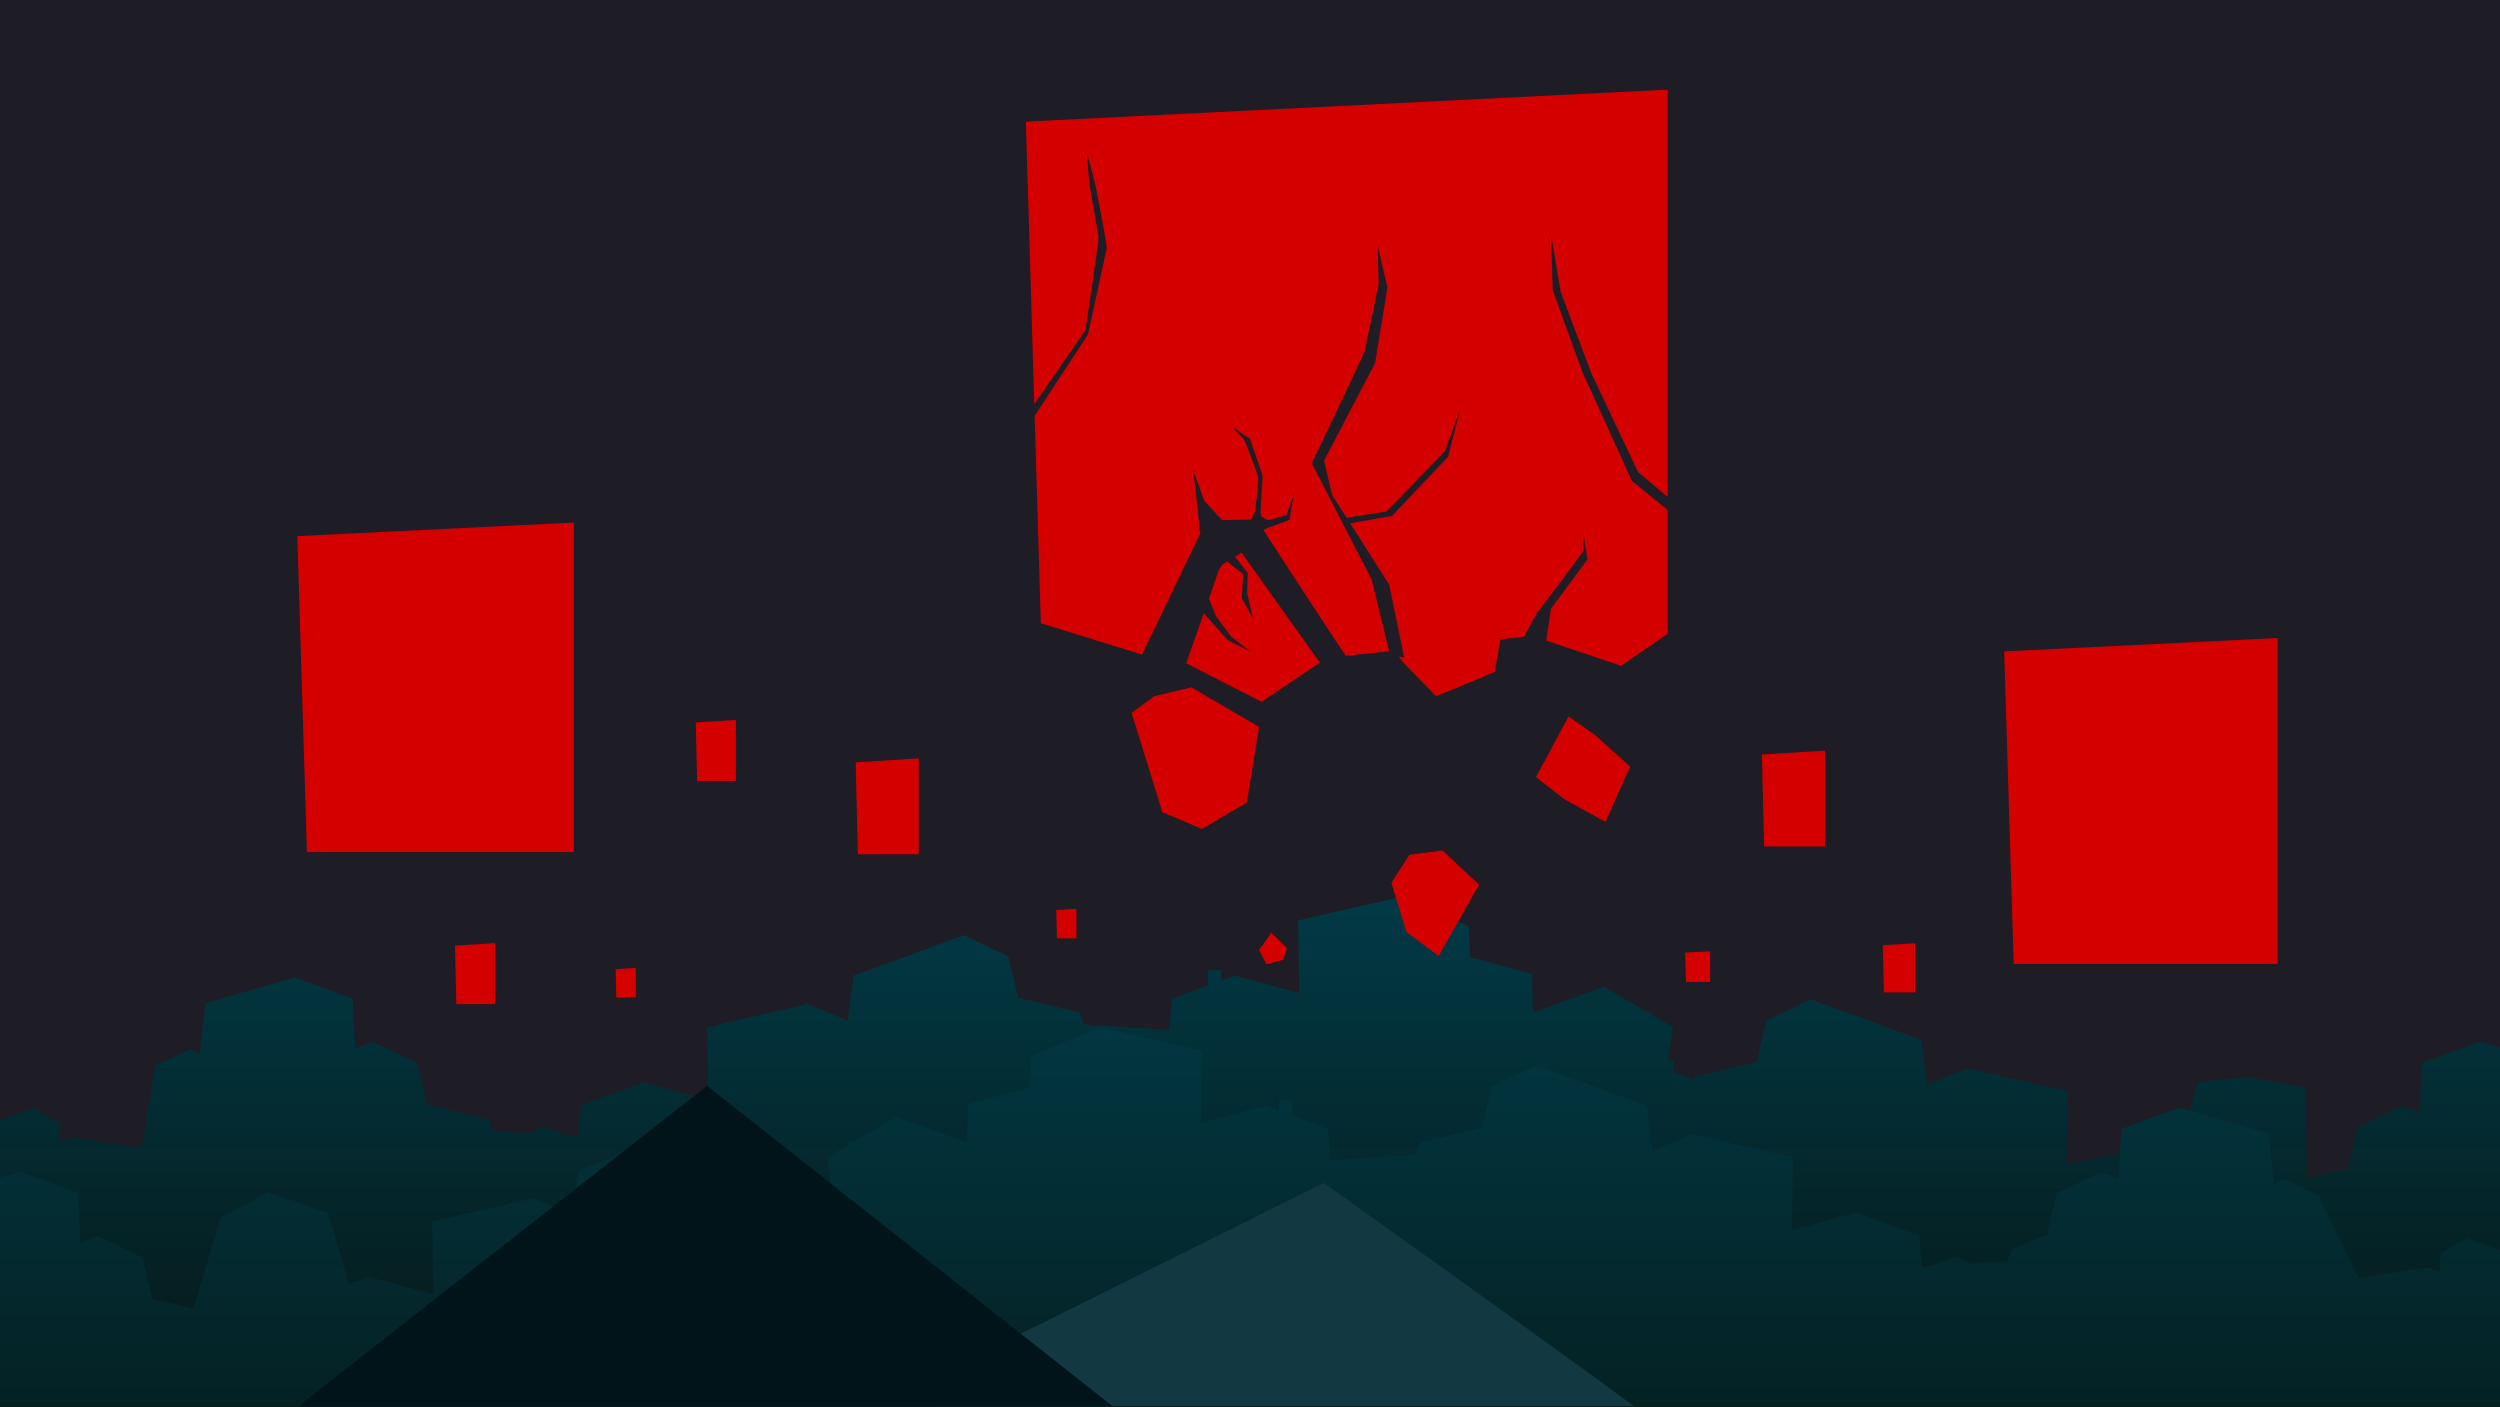
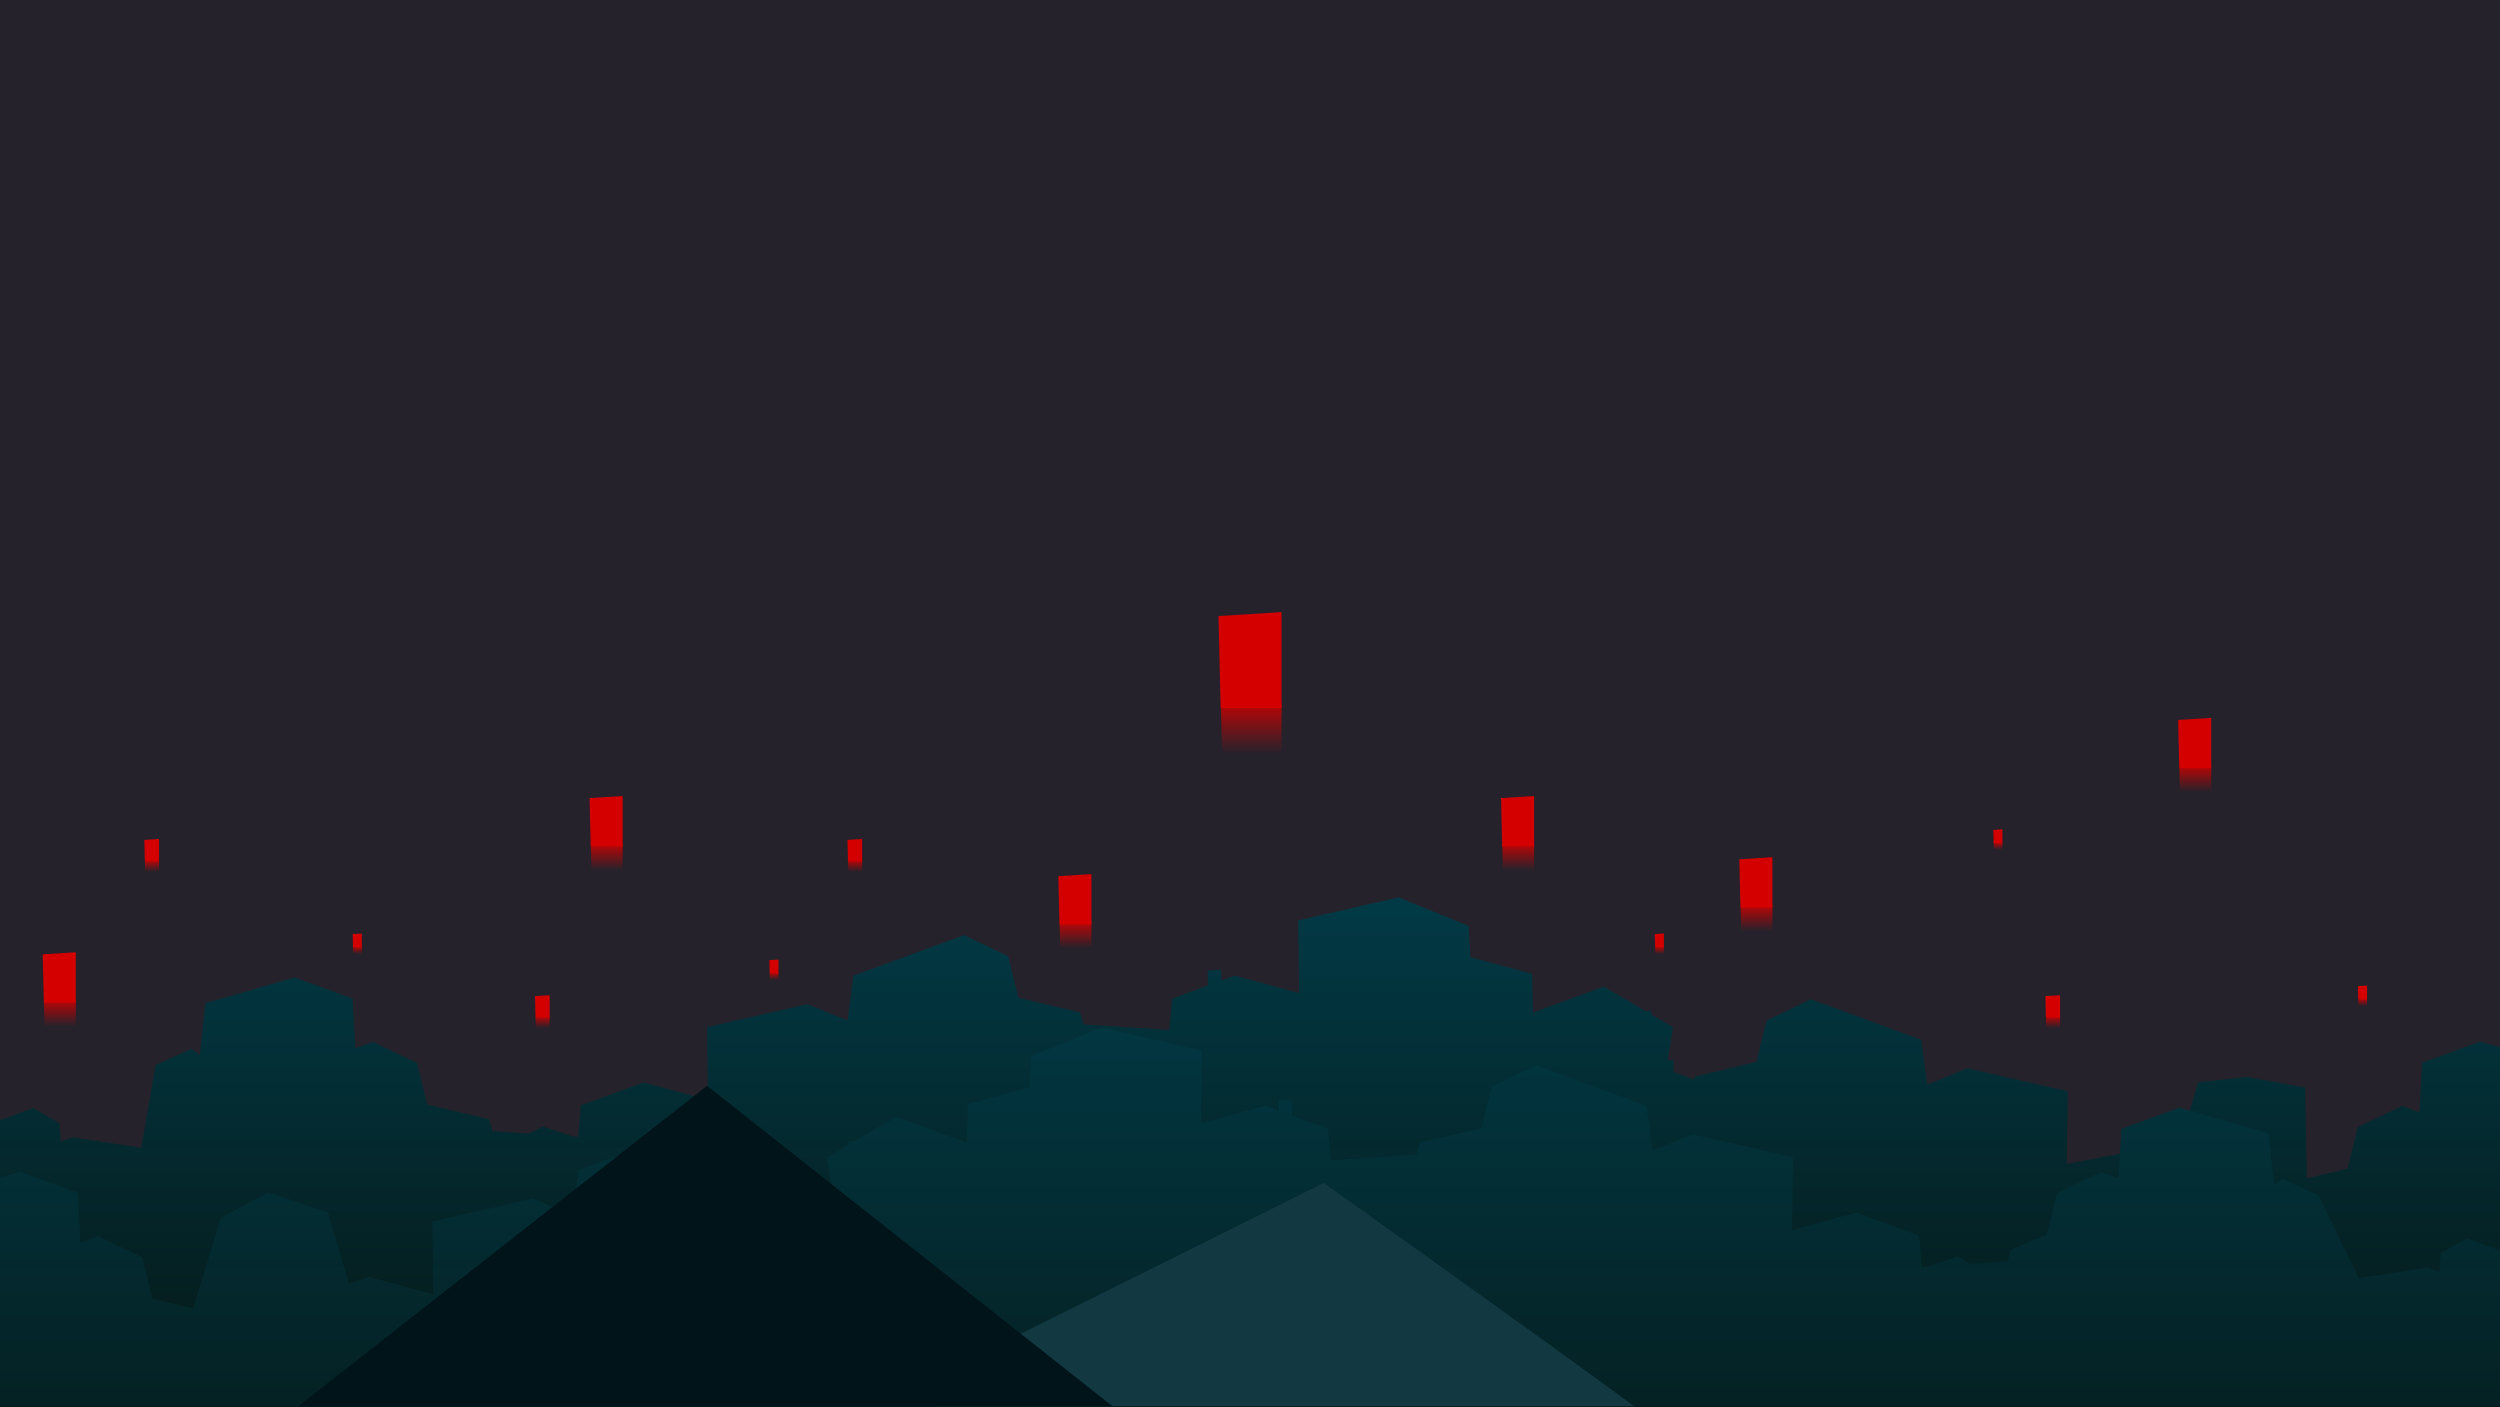
<svg xmlns="http://www.w3.org/2000/svg" xmlns:xlink="http://www.w3.org/1999/xlink" width="1920" height="1080" viewBox="0 0 508 285.75" version="1.1" id="svg8">
  <defs id="defs2">
+     <linearGradient id="linearGradient927">
+       <stop style="stop-color:#d40000;stop-opacity:1;" offset="0" id="stop923" />
+       <stop style="stop-color:#d40000;stop-opacity:0;" offset="1" id="stop925" />
+     </linearGradient>
    <linearGradient id="linearGradient1134">
      <stop style="stop-color:#004455;stop-opacity:1" offset="0" id="stop1130" />
      <stop style="stop-color:#061613;stop-opacity:1" offset="1" id="stop1132" />
    </linearGradient>
    <linearGradient id="linearGradient1373">
      <stop id="stop1369" offset="0" style="stop-color:#004455;stop-opacity:1" />
      <stop id="stop1371" offset="1" style="stop-color:#061613;stop-opacity:1" />
    </linearGradient>
    <linearGradient xlink:href="#linearGradient1373" id="linearGradient1215" x1="253.898" y1="156.699" x2="253.898" y2="297.987" gradientUnits="userSpaceOnUse" gradientTransform="translate(0,5.291663)" />
    <linearGradient xlink:href="#linearGradient1134" id="linearGradient1380" gradientUnits="userSpaceOnUse" gradientTransform="matrix(-1,0,0,1,508,-3.8417974e-6)" x1="253.898" y1="168.606" x2="253.898" y2="339.791" />
+     <linearGradient xlink:href="#linearGradient927" id="linearGradient929" x1="224.94" y1="83.681" x2="224.94" y2="95.587" gradientUnits="userSpaceOnUse" gradientTransform="matrix(0.9612804,0,0,1,8.939341,0)" />
  </defs>
  <g id="layer1" transform="translate(0,-11.24997)" style="display:inline">
-     <rect style="opacity:1;fill:#1e1c24;fill-opacity:1;stroke:none;stroke-width:0.265;stroke-miterlimit:4;stroke-dasharray:none;stroke-opacity:1" id="rect1111" width="508" height="285.75" x="-7.1054274e-15" y="11.25" />
+     <rect style="opacity:1;fill:#25222b;fill-opacity:1;stroke:none;stroke-width:0.265;stroke-miterlimit:4;stroke-dasharray:none;stroke-opacity:1" id="rect1111" width="508" height="285.75" x="-7.1054274e-15" y="11.25" />
    <g id="g1121" transform="translate(-646.642,85.725)">
      <path id="path934" d="m 151.581,217.967 9.226,-144.849 96.695,-51.426 5.77,-0.189 69.198,4.613 5.153,20.665 78.279,25.635 7.705,157.15 z" style="display:inline;opacity:1;fill:#103735;fill-opacity:1;stroke:none;stroke-width:0.265;stroke-miterlimit:4;stroke-dasharray:none;stroke-opacity:1" />
      <g transform="translate(0,1.5875)" id="g1114">
        <path style="opacity:1;fill:#0e302e;fill-opacity:1;stroke:none;stroke-width:0.265;stroke-miterlimit:4;stroke-dasharray:none;stroke-opacity:1" d="M 163.777,75.015 256.117,24.876 V 191.167 l -98.954,14.817 z" id="path1062" />
        <path style="opacity:1;fill:#103735;fill-opacity:1;stroke:none;stroke-width:1;stroke-miterlimit:4;stroke-dasharray:none;stroke-opacity:1" d="m 957.844,57.016 -10.979,5.959 -5.217,620.971 9.195,-1.377 z m -20.123,10.926 -10.947,5.943 -5.15,613.059 9.188,-1.375 z m -20.121,10.926 -10.918,5.928 -5.084,605.148 9.18,-1.375 z m -20.123,10.926 -10.887,5.91 -5.018,597.238 9.172,-1.373 z m -20.123,10.926 -10.854,5.895 -4.953,589.326 9.162,-1.371 z m -20.51,11.137 -10.834,5.883 -8.148,581.748 9.145,-1.369 z m -20.184,10.959 -10.805,5.867 -8.035,573.805 9.135,-1.367 z m -20.184,10.959 -10.773,5.852 -7.926,565.863 9.127,-1.367 z m -20.184,10.961 -10.744,5.832 -7.812,557.922 9.117,-1.365 z m -20.504,11.131 -10.717,5.82 -9.244,550.084 9.104,-1.363 z m -20.215,10.977 -10.686,5.803 -9.111,542.127 9.096,-1.361 z m -20.215,10.977 -10.654,5.787 -8.979,534.168 9.088,-1.361 z m -20.215,10.977 -10.625,5.77 -8.844,526.211 9.08,-1.359 z m -21.551,11.701 -10.609,5.762 -13.068,518.375 9.055,-1.355 z m -20.309,11.027 -10.578,5.744 -12.865,510.371 9.045,-1.354 z m -20.307,11.027 -10.549,5.727 -12.664,502.367 9.037,-1.354 z m -20.309,11.027 -10.518,5.711 -12.463,494.361 9.029,-1.352 z" transform="matrix(0.2645833,0,0,0.2645833,0,11.24997)" id="path1064" />
      </g>
      <path id="path937" transform="matrix(0.2645833,0,0,0.2645833,0,11.24997)" d="m 616.143,242.061 -26.416,2.732 v 8.199 l 13.166,10.934 -13.166,1.361 v 8.199 l 11.887,9.871 -13.887,1.436 v 8.199 l 13.166,10.934 -13.166,1.361 v 8.199 l 11.887,9.871 -13.887,1.436 v 8.199 l 13.166,10.934 -13.166,1.361 v 8.199 l 11.887,9.871 -13.887,1.436 v 8.199 l 13.166,10.934 -13.166,1.361 v 8.199 l 11.887,9.871 -13.887,1.436 v 8.199 l 13.166,10.934 -13.166,1.361 v 8.199 l 11.887,9.871 -13.887,1.436 v 8.199 l 13.166,10.934 -13.166,1.361 v 8.199 l 11.887,9.871 -13.887,1.436 v 8.199 l 13.166,10.934 -13.166,1.361 v 8.199 l 11.887,9.871 -13.887,1.436 v 8.199 l 13.166,10.934 -13.166,1.361 v 8.199 l 12.107,10.055 -12.107,1.252 v 8.199 l 13.166,10.934 -13.166,1.361 v 8.199 l 11.887,9.871 -13.887,1.436 v 8.199 l 13.166,10.934 -13.166,1.361 v 8.199 l 11.887,9.871 -13.887,1.438 v 8.197 l 13.166,10.934 -13.166,1.361 v 8.199 l 11.887,9.871 -13.887,1.438 v 8.197 l 13.166,10.934 -13.166,1.363 v 8.197 l 26.871,22.314 -0.285,-20.73 0.285,0.236 -0.295,-21.412 2.295,1.906 -0.283,-20.729 0.283,0.234 -0.293,-21.41 2.293,1.904 -0.283,-20.729 0.283,0.234 -0.293,-21.41 2.293,1.904 -0.283,-20.729 0.283,0.234 -0.27,-19.73 0.27,0.225 -0.283,-20.729 0.283,0.234 -0.293,-21.41 2.293,1.904 -0.283,-20.729 0.283,0.234 -0.293,-21.41 2.293,1.904 -0.283,-20.729 0.283,0.234 -0.293,-21.41 2.293,1.904 -0.283,-20.729 0.283,0.234 -0.293,-21.41 2.293,1.904 -0.283,-20.729 0.283,0.234 -0.293,-21.41 2.293,1.904 -0.283,-20.729 0.283,0.234 -0.293,-21.41 2.293,1.904 -0.283,-20.729 0.283,0.234 -0.293,-21.41 2.293,1.904 -0.283,-20.729 0.283,0.234 z" style="opacity:1;fill:#103735;fill-opacity:1;stroke:none;stroke-width:0.644;stroke-miterlimit:4;stroke-dasharray:none;stroke-opacity:1" />
    </g>
    <path style="opacity:1;fill:url(#linearGradient1215);fill-opacity:1;stroke:none;stroke-width:0.265;stroke-miterlimit:4;stroke-dasharray:none;stroke-opacity:1" d="m 284.188,193.593 -20.393,4.677 0.187,14.78 -13.096,-3.555 -2.729,1.004 v -2.207 l -2.76,0.173 0.072,3.022 -7.306,2.686 -0.561,6.361 -17.399,-1.122 -0.749,-2.432 -12.535,-2.993 -2.058,-8.419 -8.98,-4.303 -22.45,8.232 -1.215,9.117 -8.149,-3.324 -20.393,4.677 0.187,14.78 -13.096,-3.555 -12.722,4.677 -0.561,6.361 -1.14,-0.073 -6.046,-2.018 -2.721,1.452 -7.493,-0.483 -0.749,-2.432 -12.535,-2.993 -2.058,-8.419 -8.98,-4.303 -3.574,1.311 -0.531,-10.097 -11.787,-4.303 -18.147,5.238 -1.106,10.534 -1.721,-1.271 -7.276,3.307 -2.91,16.801 -13.891,-2.117 c 0,0 -1.839,0.599 -2.512,0.818 L 12.039,239.453 6.747,236.41 0,238.881 v 18.294 45.116 H 55.827 508 v -78.222 l -4.041,-1.166 -11.787,4.303 -0.531,10.097 -3.574,-1.311 -8.98,4.303 -2.058,8.419 -8.281,1.978 -0.35,-18.478 -11.819,-2.117 -9.923,1.068 -4.289,14.535 -4.013,-1.475 -18.388,3.555 0.187,-14.78 -20.393,-4.677 -8.149,3.324 -1.215,-9.117 -22.45,-8.232 -8.98,4.303 -2.058,8.419 -12.535,2.993 -0.186,0.605 -4.109,-1.575 0.055,-2.306 -1.227,-0.076 1.035,-6.688 -4.362,-2.559 0.016,-0.662 -1.282,-0.08 -8.404,-4.93 -14.406,5.238 -0.187,-7.857 -12.535,-3.368 -0.374,-6.361 z" id="path1207" />
    <path id="path1378" d="m 223.812,220.052 20.393,4.677 -0.187,14.78 13.096,-3.555 2.729,1.004 v -2.207 l 2.76,0.173 -0.072,3.022 7.306,2.686 0.561,6.361 17.399,-1.122 0.749,-2.432 12.535,-2.993 2.058,-8.419 8.98,-4.303 22.45,8.232 1.215,9.117 8.149,-3.324 20.393,4.677 -0.187,14.78 13.096,-3.555 12.722,4.677 0.561,6.361 1.14,-0.073 6.046,-2.018 2.721,1.452 7.493,-0.483 0.749,-2.432 7.243,-2.993 2.058,-8.419 8.98,-4.303 3.574,1.311 0.531,-10.097 11.787,-4.303 18.147,5.238 1.106,10.534 1.721,-1.271 7.276,3.307 8.202,16.801 13.891,-2.117 c 0,0 1.839,0.599 2.512,0.818 l 0.266,-3.728 5.292,-3.043 6.747,2.471 v 18.294 13.366 H 452.173 0 V 250.528 l 4.041,-1.166 11.787,4.303 0.531,10.097 3.574,-1.311 8.98,4.303 2.058,8.419 8.281,1.978 5.642,-18.478 9.574,-5.11 12.168,4.061 4.289,14.535 4.013,-1.475 13.096,3.555 -0.187,-14.78 20.393,-4.677 8.149,3.324 1.215,-9.117 22.45,-8.232 8.98,4.303 2.058,8.419 12.535,2.993 0.186,0.605 4.109,-1.575 -0.055,-2.306 1.227,-0.076 -1.035,-6.688 4.362,-2.559 -0.015,-0.662 1.282,-0.08 8.404,-4.93 14.406,5.238 0.187,-7.857 12.535,-3.368 0.374,-6.361 z" style="opacity:1;fill:url(#linearGradient1380);fill-opacity:1;stroke:none;stroke-width:0.265;stroke-miterlimit:4;stroke-dasharray:none;stroke-opacity:1" />
  </g>
  <g id="layer3" style="display:inline">
    <path transform="translate(0,-11.24997)" style="display:inline;opacity:1;fill:#123842;fill-opacity:1;stroke:none;stroke-width:0.201;stroke-miterlimit:4;stroke-dasharray:none;stroke-opacity:1" d="m 268.976,251.625 -66.645,33.181 -12.023,12.194 h 141.747 c -15.341,-11.388 -63.079,-45.375 -63.079,-45.375 z" id="rect919" />
    <path transform="translate(0,-11.24997)" style="display:inline;opacity:1;fill:#00141a;fill-opacity:1;stroke:none;stroke-width:0.225;stroke-miterlimit:4;stroke-dasharray:none;stroke-opacity:1" d="M 143.684,231.893 60.599,297 H 226.062 Z" id="rect914" />
  </g>
  <g id="layer2" style="display:inline">
-     <path id="path1067" d="m 60.416,108.936 56.19,-2.752 v 66.954 H 62.367 Z" style="opacity:1;fill:#d40000;stroke:none;stroke-width:0.242px;stroke-linecap:butt;stroke-linejoin:miter;stroke-opacity:1" />
-     <path style="opacity:1;fill:#d40000;stroke:none;stroke-width:0.062px;stroke-linecap:butt;stroke-linejoin:miter;stroke-opacity:1" d="m 173.876,154.907 12.812,-0.801 v 19.486 H 174.321 Z" id="path1069" />
-     <path id="path1071" d="m 358.026,153.32 12.812,-0.801 v 19.486 h -12.368 z" style="opacity:1;fill:#d40000;fill-opacity:1;stroke:none;stroke-width:0.062px;stroke-linecap:butt;stroke-linejoin:miter;stroke-opacity:1" />
-     <path style="opacity:1;fill:#d40000;fill-opacity:1;stroke:none;stroke-width:0.04px;stroke-linecap:butt;stroke-linejoin:miter;stroke-opacity:1" d="m 141.374,146.797 8.153,-0.51 v 12.4 h -7.87 z" id="path1073" />
-     <path style="opacity:1;fill:#d40000;fill-opacity:1;stroke:none;stroke-width:0.032px;stroke-linecap:butt;stroke-linejoin:miter;stroke-opacity:1" d="m 382.578,192.072 6.57,-0.411 v 9.992 h -6.342 z" id="path1075" />
-     <path style="opacity:1;fill:#d40000;stroke:none;stroke-width:0.239px;stroke-linecap:butt;stroke-linejoin:miter;stroke-opacity:1" d="m 407.253,132.363 55.573,-2.721 v 66.219 h -53.643 z" id="path1293" />
-     <path id="path1295" d="m 214.632,184.923 4.101,-0.246 v 5.995 h -3.959 z" style="opacity:1;fill:#d40000;fill-opacity:1;stroke:none;stroke-width:0.02px;stroke-linecap:butt;stroke-linejoin:miter;stroke-opacity:1" />
-     <path style="opacity:1;fill:#d40000;fill-opacity:1;stroke:none;stroke-width:0.022px;stroke-linecap:butt;stroke-linejoin:miter;stroke-opacity:1" d="m 342.414,193.564 5.087,-0.256 v 6.234 h -4.91 z" id="path1297" />
-     <path style="opacity:1;fill:#d40000;fill-opacity:1;stroke:none;stroke-width:0.02px;stroke-linecap:butt;stroke-linejoin:miter;stroke-opacity:1" d="m 125.097,196.923 4.101,-0.246 v 5.995 h -3.959 z" id="path1309" />
-     <path id="path1311" d="m 92.451,192.146 8.153,-0.51 v 12.4 h -7.87 z" style="opacity:1;fill:#d40000;fill-opacity:1;stroke:none;stroke-width:0.04px;stroke-linecap:butt;stroke-linejoin:miter;stroke-opacity:1" />
-     <g id="g1291" transform="matrix(1.910015,0,0,1.910015,-592.674,-196.7492)" style="display:inline;fill:#d40000;fill-opacity:1">
+     <g id="g1291" transform="matrix(0.6769792,0,0,0.6769792,-441.4549,7.243879)" style="display:inline;fill:#d40000;fill-opacity:1">
      <path id="path1065" transform="matrix(0.2645833,0,0,0.2645833,0,11.24997)" d="m 1843.314,382.857 -258.053,12.857 3.393,113.59 L 1609.25,479.5 c 0,0 5.5,-36.5 5.25,-37.5 -0.25,-1 -3.75,-21.75 -3.75,-21.75 l -1,-12.5 3.5,13.5 c 0,0 4.75,24 4.5,25.5 -0.25,1.5 -7.5,34.5 -7.5,34.5 l -21.455,32.785 2.49,83.381 L 1632,610 1655.527,561.055 1655.125,560.25 c 0.125,-1.5 -1.625,-15.875 -1.75,-17.625 -0.125,-1.75 -1.125,-7.5 -1.125,-7.5 l 4.817,13.128 7.139,7.703 11.596,-0.254 1.572,-3.076 c 0,0 1.75,-12.625 1.25,-14.375 -0.5,-1.75 -5.25,-14.25 -5.625,-14.75 -0.375,-0.5 -4.875,-5.125 -4.875,-5.125 l 7.25,4.875 5.125,14.875 -0.875,14.75 0.375,1.625 2.5,1.5 7.5,-2 3.125,-8.875 -1.875,10.75 -8.625,3.125 -1.853,0.898 c 5.077,7.836 33.251,51.302 33.228,50.602 l 17.348,-1.85 c -1.167,-5.007 -7.068,-28.928 -7.068,-28.928 l -24.041,-46.67 c 0,0 20.859,-43.486 21.213,-44.9 0.353,-1.414 5.656,-26.871 5.656,-26.871 l -0.351,-15.557 3.889,16.617 -4.951,30.406 -20.506,39.244 3.184,13.789 5.881,9.229 c 3.702,-0.752 15.998,-2.51 15.998,-2.51 l 23.5,-24.25 6.25,-17 -5,19.25 -22.5,23.75 -16.846,2.959 15.697,24.635 6.01,29.344 -2.16,-0.404 c 0.912,1.176 2.299,2.967 2.299,2.967 l 12.75,13 23.5,-9.75 2.373,-13.127 9.471,-1.01 c 1.361,-2.913 5.154,-9.529 5.154,-9.529 l 9.016,-11.844 9.545,-12.904 0.178,-7.248 1.592,10.43 -14.674,19.799 -1.9,12.795 29.996,10.139 18.814,-12.811 v -49.824 l -14.383,-11.742 c 0,0 -18.738,-41.365 -19.445,-42.779 -0.707,-1.414 -12.375,-33.941 -12.375,-33.941 l -0.707,-22.627 3.889,23.334 12.375,32.881 18.738,39.598 11.908,10.014 z" style="opacity:1;fill:#d40000;fill-opacity:1;stroke:none;stroke-width:1.12px;stroke-linecap:butt;stroke-linejoin:miter;stroke-opacity:1" />
      <path id="path1169" transform="matrix(0.2645833,0,0,0.2645833,0,11.24997)" d="m 1672,569 -2.652,1.639 5.152,6.611 -0.25,8.125 2.375,10.125 -4.5,-8.125 0.5,-9.75 -6.404,-5.057 -1.871,1.156 -1.402,2.105 -4.092,11.678 2.894,7.117 6.25,8.375 7.75,5.875 -9.25,-4.625 -9.697,-10.881 L 1649.75,613.5 1680,629 l 23.5,-15.75 z" style="opacity:1;fill:#d40000;fill-opacity:1;stroke:none;stroke-width:1;stroke-miterlimit:4;stroke-dasharray:none;stroke-opacity:1" />
      <path id="path1171" d="m 458.324,196.921 1.918,-2.977 3.506,-0.463 3.903,3.638 -4.299,7.607 -3.44,-2.58 z" style="opacity:1;fill:#d40000;fill-opacity:1;stroke:none;stroke-width:0.265;stroke-miterlimit:4;stroke-dasharray:none;stroke-opacity:1" />
      <path id="path1173" d="m 430.684,178.846 2.432,-1.777 3.929,-0.935 7.203,4.209 -1.31,8.045 -4.771,2.806 -4.21,-1.777 z" style="opacity:1;fill:#d40000;fill-opacity:1;stroke:none;stroke-width:0.265;stroke-miterlimit:4;stroke-dasharray:none;stroke-opacity:1" />
      <path id="path1175" d="m 477.17,179.228 -3.461,6.455 2.993,2.339 4.397,2.432 2.619,-5.893 -3.742,-3.368 z" style="opacity:1;fill:#d40000;fill-opacity:1;stroke:none;stroke-width:0.265;stroke-miterlimit:4;stroke-dasharray:none;stroke-opacity:1" />
      <path id="path1183" d="m 445.492,202.213 c -0.066,0.331 -1.257,1.852 -1.257,1.852 l 0.794,1.521 1.786,-0.463 0.397,-1.257 z" style="opacity:1;fill:#d40000;fill-opacity:1;stroke:none;stroke-width:0.265;stroke-miterlimit:4;stroke-dasharray:none;stroke-opacity:1" />
    </g>
+     <g id="g933" transform="translate(29.53263,57.58838)">
+       <path style="opacity:1;fill:#d40000;stroke:none;stroke-width:0.062px;stroke-linecap:butt;stroke-linejoin:miter;stroke-opacity:1" d="m 218.061,67.595 12.812,-0.801 v 19.486 h -12.368 z" id="path919" />
+       <path id="path921" d="m 218.557,86.116 12.316,-0.801 V 104.801 h -11.889 z" style="opacity:1;fill:url(#linearGradient929);fill-opacity:1;stroke:none;stroke-width:0.061px;stroke-linecap:butt;stroke-linejoin:miter;stroke-opacity:1" />
+     </g>
+     <use x="0" y="0" xlink:href="#g933" id="use935" transform="matrix(0.5250392,0,0,0.5250392,223.4307,108.8784)" width="100%" height="100%" />
+     <use height="100%" width="100%" transform="matrix(0.5250392,0,0,0.5250392,312.5953,80.56799)" id="use937" xlink:href="#g933" y="0" x="0" />
+     <use x="0" y="0" xlink:href="#g933" id="use939" transform="matrix(0.2326547,0,0,0.2326547,358.0213,173.2918)" width="100%" height="100%" />
+     <use height="100%" width="100%" transform="matrix(0.2326547,0,0,0.2326547,51.10451,173.2918)" id="use941" xlink:href="#g933" y="0" x="0" />
+     <use x="0" y="0" xlink:href="#g933" id="use943" transform="matrix(0.2326547,0,0,0.2326547,114.6045,141.5417)" width="100%" height="100%" />
+     <use height="100%" width="100%" transform="matrix(0.2326547,0,0,0.2326547,-28.27049,141.5417)" id="use945" xlink:href="#g933" y="0" x="0" />
+     <use x="0" y="0" xlink:href="#g933" id="use947" transform="matrix(0.5250392,0,0,0.5250392,175.0118,96.44299)" width="100%" height="100%" />
+     <use height="100%" width="100%" transform="matrix(0.5250392,0,0,0.5250392,85.05346,112.318)" id="use949" xlink:href="#g933" y="0" x="0" />
+     <use x="0" y="0" xlink:href="#g933" id="use951" transform="matrix(0.5250392,0,0,0.5250392,-10.19655,96.44299)" width="100%" height="100%" />
+     <use x="0" y="0" xlink:href="#g933" id="use955" transform="matrix(0.5250392,0,0,0.5250392,-121.3216,128.193)" width="100%" height="100%" />
+     <use x="0" y="0" xlink:href="#g933" id="use957" transform="matrix(0.1448902,0,0,0.1448902,35.79279,171.6687)" width="100%" height="100%" />
+     <use height="100%" width="100%" transform="matrix(0.1448902,0,0,0.1448902,120.4595,176.9604)" id="use959" xlink:href="#g933" y="0" x="0" />
+     <use x="0" y="0" xlink:href="#g933" id="use961" transform="matrix(0.1448902,0,0,0.1448902,300.3763,171.6687)" width="100%" height="100%" />
+     <use height="100%" width="100%" transform="matrix(0.1448902,0,0,0.1448902,369.168,150.5021)" id="use963" xlink:href="#g933" y="0" x="0" />
+     <use x="0" y="0" xlink:href="#g933" id="use965" transform="matrix(0.1448902,0,0,0.1448902,443.2513,182.2521)" width="100%" height="100%" />
  </g>
</svg>
